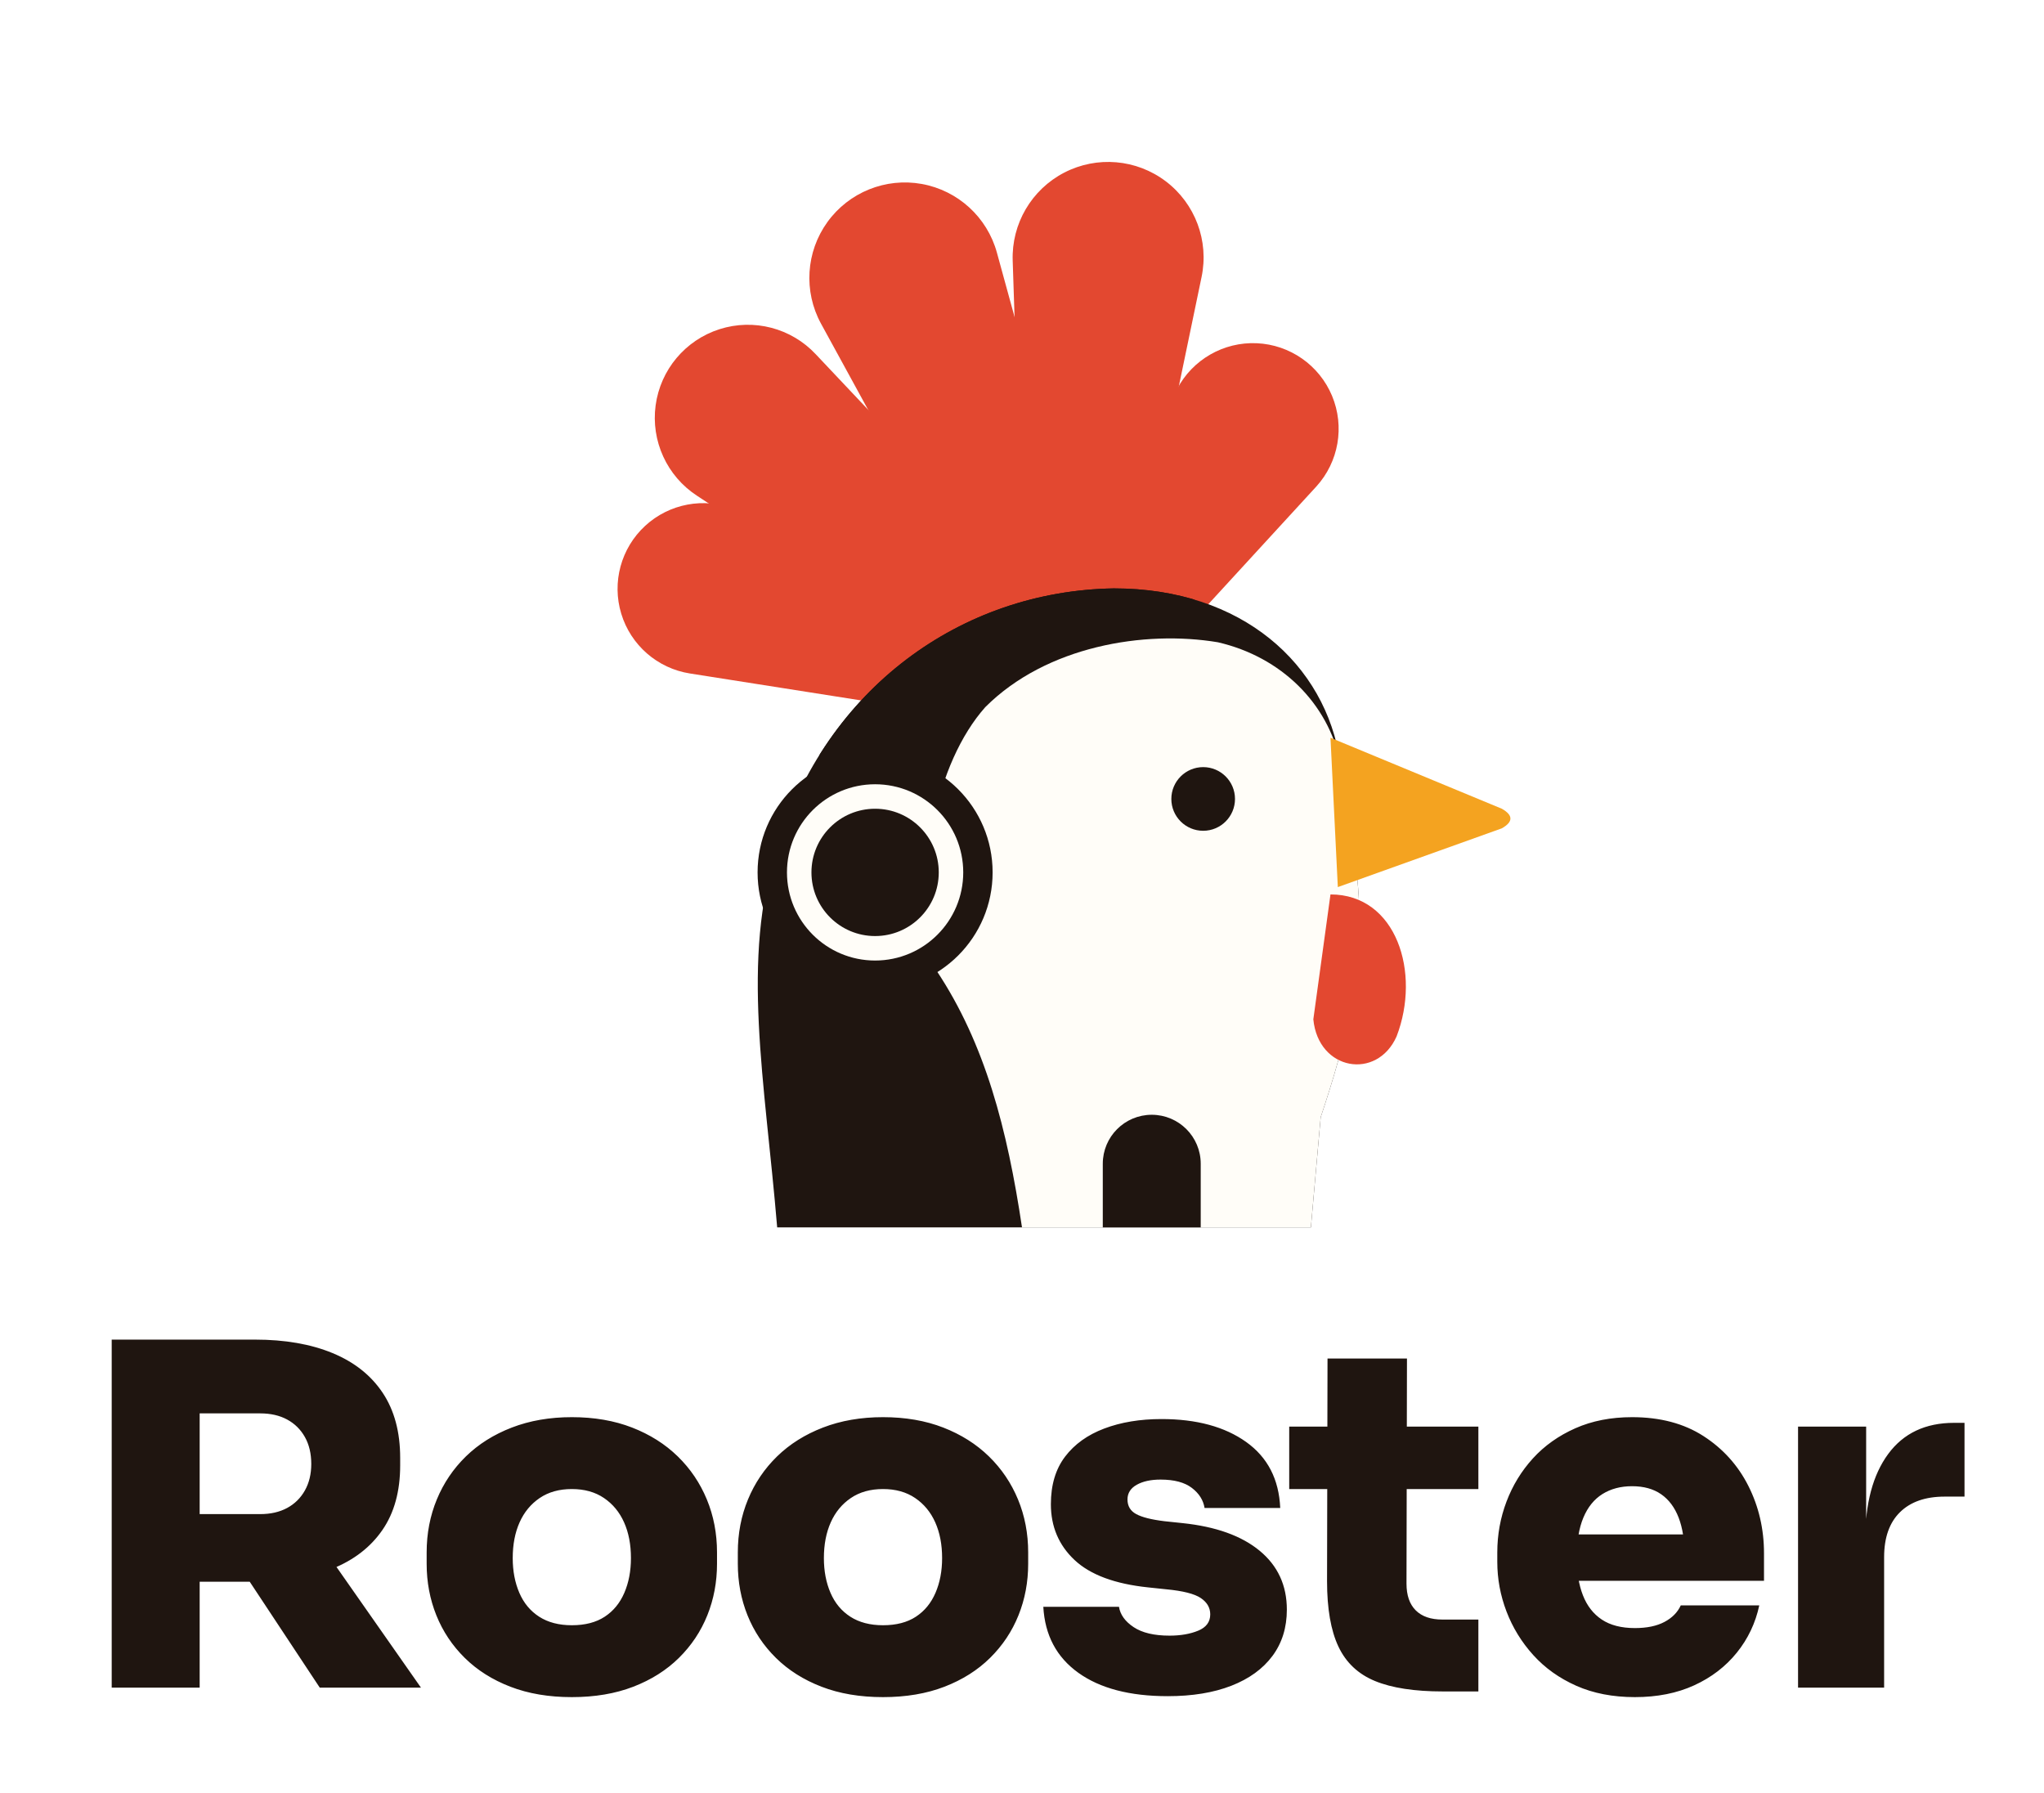
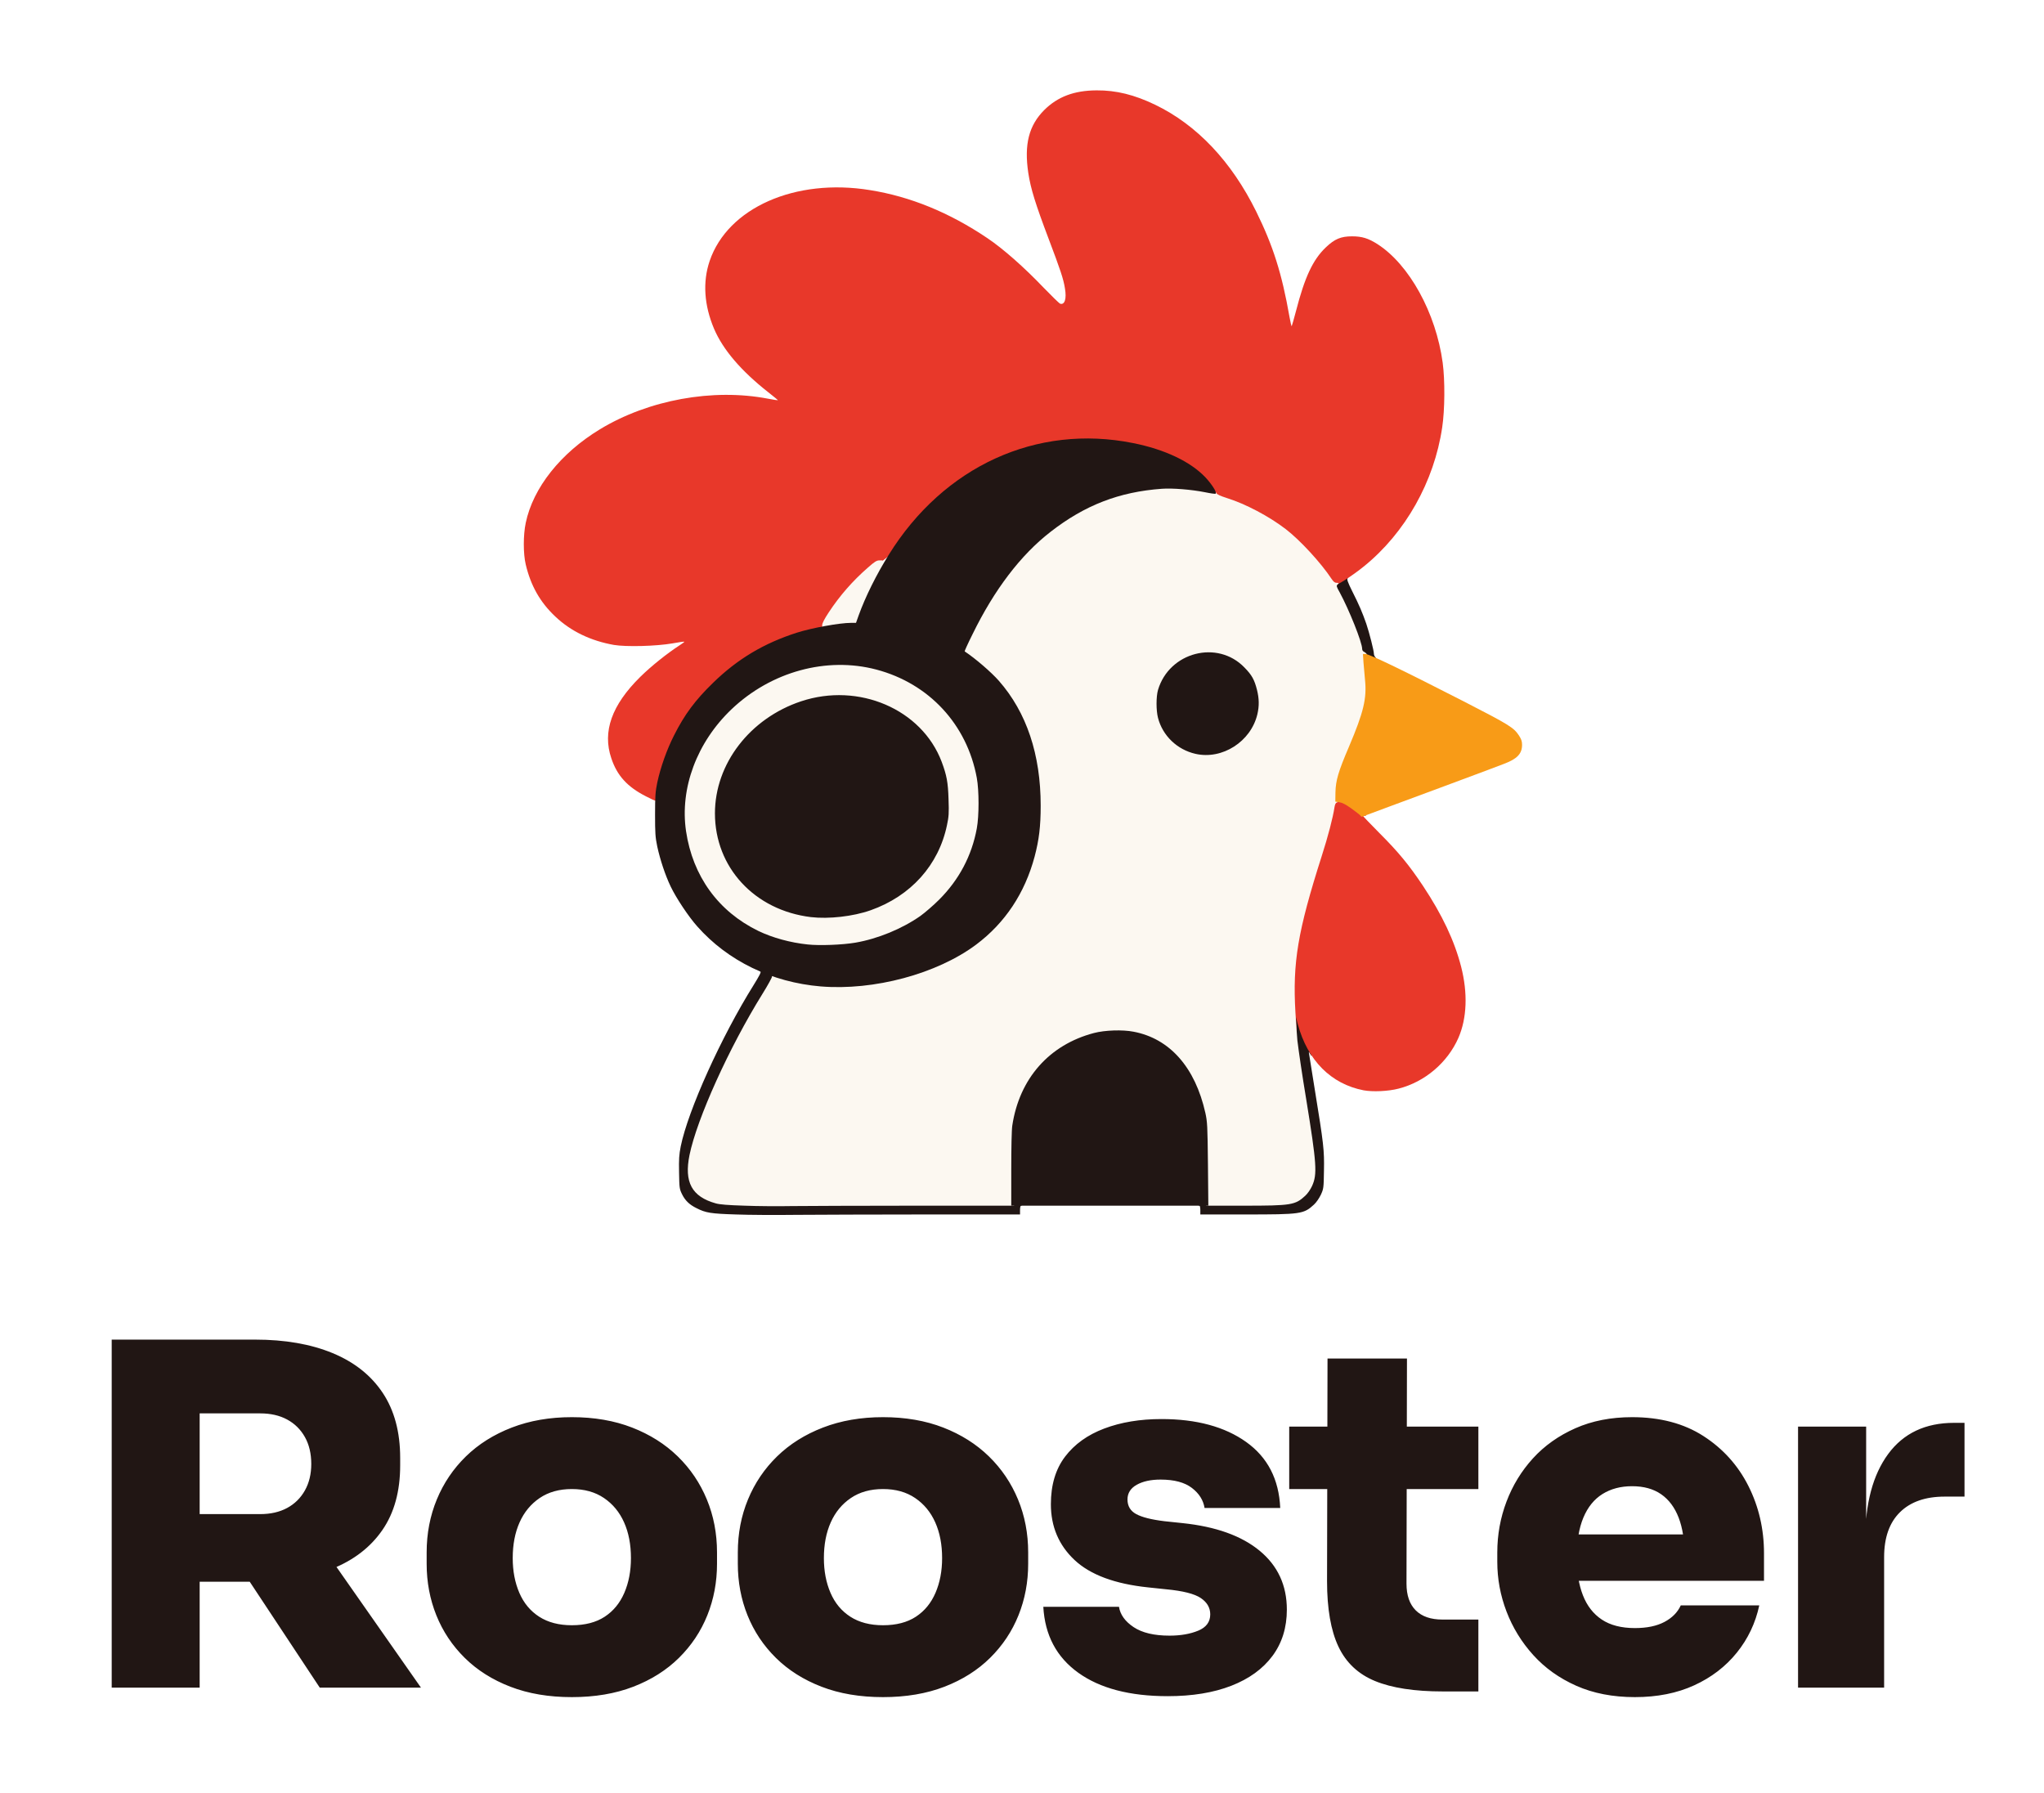
<svg xmlns="http://www.w3.org/2000/svg" viewBox="-24 -24 639.485 560.877">
-   <g transform="translate(138.72 0) scale(0.38298) translate(-90 0)">
-     <g fill="#E34830">
-       <path d="M566.5 524.3 L740.5 334.7 A70 70 0 1 0 626.7 255.1 L508.1 483.4 A36 36 0 0 0 566.5 524.3 Z" />
-       <path d="M575.2 507.3 L646.7 163.6 A78 78 0 1 0 492.4 150.3 L504.0 501.2 A36 36 0 0 0 575.2 507.3 Z" />
-       <path d="M574.7 490.5 L479.5 143.7 A78 78 0 1 0 335.8 201.7 L508.4 517.3 A36 36 0 0 0 574.7 490.5 Z" />
-       <path d="M566.2 475.3 L331.5 226.7 A76 76 0 1 0 234.5 342.3 L520.2 530.1 A36 36 0 0 0 566.2 475.3 Z" />
-       <path d="M553.2 466.5 L265.2 353.2 A70 70 0 1 0 228.7 487.5 L534.4 535.6 A36 36 0 0 0 553.2 466.5 Z" />
-     </g>
-     <path d="M300 940 C 290 820 270 720 300 630 C 340 500 450 420 575 418 C 680 418 748 480 760 560 L 772 640 C 784 720 764 790 744 850 L 736 940 Z" fill="#1F1510" />
-     <path d="M500 940 C 488 860 470 790 430 730 C 410 650 430 560 470 515 C 520 465 600 452 660 462 C 712 474 750 512 760 560 L 772 640 C 784 720 764 790 744 850 L 736 940 Z" fill="#FFFDF8" />
-     <clipPath id="band8">
-       <path d="M300 940 C 290 820 270 720 300 630 C 340 500 450 420 575 418 C 680 418 748 480 760 560 L 772 640 C 784 720 764 790 744 850 L 736 940 Z" />
-     </clipPath>
-     <path d="M360 560 C 380 470 480 405 640 400" fill="none" stroke="#1F1510" stroke-width="64" clip-path="url(#band8)" />
-     <circle cx="380" cy="650" r="96" fill="#1F1510" />
-     <circle cx="380" cy="650" r="62" fill="none" stroke="#FFFDF8" stroke-width="20" />
-     <path d="M566 940 V888 A40 40 0 0 1 646 888 V940 Z" fill="#1F1510" />
-     <g fill="#1F1510">
-       <circle cx="648" cy="590" r="26" />
-     </g>
-     <path d="M752 540 L892 598 Q906 606 892 614 L758 662 Z" fill="#F4A320" />
-     <path d="M752 668 C 806 668 826 732 806 784 C 790 820 742 812 738 770 Z" fill="#E34830" />
+   <g transform="translate(135.56 0) scale(0.40377) translate(-98.006 -28.5196)">
+     <path d="M273.0 910.1 C253.8 909.5 249.7 908.9 242.5 905.2 C237.0 902.5 233.7 899.3 231.3 894.4 C229.3 890.3 229.2 889.5 229.0 877.6 C228.8 867.2 229.0 863.9 230.3 857.3 C236.0 829.4 261.6 772.6 286.8 732.3 C291.2 725.2 292.7 722.3 292.1 721.8 C290.6 720.8 296.9 721.8 300.0 723.1 C302.3 724.1 302.9 724.8 302.9 726.3 C302.9 727.4 299.7 733.3 295.1 740.8 C263.5 791.7 235.5 858.3 237.5 878.0 C238.4 887.0 243.0 893.2 252.0 897.4 C261.9 902.1 258.2 901.9 382.0 901.8 C459.9 901.8 494.7 902.0 494.7 902.5 C494.7 903.0 494.4 903.3 494.0 903.3 C493.5 903.3 493.2 904.9 493.2 906.7 L493.2 910.1 L420.9 910.1 C381.1 910.1 335.6 910.3 319.9 910.4 C304.1 910.6 283.0 910.5 273.0 910.1 Z M632.9 906.7 C632.9 904.9 632.6 903.3 632.2 903.3 C631.8 903.3 631.4 903.0 631.4 902.6 C631.4 902.1 642.4 901.8 663.0 901.8 C702.0 901.8 704.8 901.4 712.6 894.2 C717.1 890.1 720.0 883.4 720.4 876.1 C720.7 870.0 719.1 857.3 713.4 822.1 C707.7 787.3 705.4 769.6 705.4 760.0 C705.4 756.3 705.6 756.0 707.3 756.0 C708.8 756.0 709.2 756.5 709.6 759.2 C710.4 763.6 713.3 772.0 716.0 777.4 C717.2 779.9 718.4 783.1 718.7 784.6 L719.1 787.4 L717.9 785.5 C717.0 784.0 716.8 783.9 717.1 785.1 C717.3 786.0 717.6 788.0 717.8 789.7 C718.1 791.3 719.8 802.0 721.6 813.4 C728.5 855.7 729.0 860.4 728.7 876.0 C728.5 889.7 728.4 890.2 726.3 894.8 C725.0 897.5 722.8 900.8 720.9 902.5 C713.0 909.8 710.7 910.1 667.9 910.1 L632.9 910.1 L632.9 906.7 Z M761.1 477.3 C757.8 475.6 756.8 474.7 756.8 473.4 C756.8 468.3 746.7 443.1 739.2 429.5 C737.7 426.6 736.4 423.6 736.4 422.9 C736.4 421.3 743.9 416.2 746.3 416.2 C747.6 416.2 747.7 416.4 747.0 417.2 C746.4 418.0 747.1 420.2 750.6 427.2 C756.0 437.9 758.5 443.8 761.5 452.4 C763.9 459.5 767.4 473.3 767.4 475.7 C767.4 476.5 767.9 477.8 768.6 478.4 C770.7 480.5 766.0 479.8 761.1 477.3 Z" fill="#211614" />
+     <path d="M759.4 813.9 C734.2 809.0 716.0 790.8 708.4 762.6 L707.0 757.2 L707.3 763.1 C707.5 766.4 707.5 768.9 707.3 768.8 C707.2 768.6 706.5 766.1 705.8 763.2 C703.8 754.7 703.0 737.9 703.9 723.7 C705.7 696.2 710.2 675.6 724.9 629.5 C729.6 614.7 732.9 602.2 734.7 592.1 L735.3 588.7 L740.3 588.5 L745.2 588.3 L751.3 592.7 C761.4 600.0 762.7 601.2 760.2 601.2 C759.6 601.2 759.1 601.4 759.1 601.5 C759.1 601.7 764.8 607.6 771.7 614.6 C786.5 629.4 794.7 639.4 805.5 655.6 C820.4 678.1 829.8 698.0 835.0 718.2 C840.2 738.6 839.5 758.0 832.9 773.2 C824.5 792.4 806.9 807.4 786.5 812.6 C778.5 814.7 766.4 815.2 759.4 813.9 Z M203.5 586.2 C188.9 578.8 181.0 570.1 176.5 556.6 C169.5 536.0 176.8 515.4 198.9 493.6 C207.3 485.3 219.7 475.4 229.4 469.1 C231.6 467.7 233.3 466.4 233.1 466.3 C233.0 466.1 228.8 466.7 223.9 467.6 C211.3 469.8 188.1 470.4 178.5 468.8 C160.5 465.6 145.1 458.2 133.1 446.8 C121.3 435.7 114.1 422.9 110.2 406.5 C108.2 398.1 108.2 383.7 110.2 374.2 C115.9 347.0 137.2 320.2 167.7 301.7 C205.3 278.9 255.2 269.8 297.9 278.0 C302.0 278.8 305.5 279.3 305.6 279.2 C305.7 279.1 302.3 276.3 298.1 273.0 C277.0 256.4 263.0 240.0 256.1 223.8 C248.4 205.6 247.2 187.5 252.7 171.3 C266.7 130.1 319.1 106.9 377.0 116.4 C408.3 121.4 438.5 133.8 467.9 153.6 C480.1 161.8 496.4 176.2 511.3 191.8 C517.7 198.4 523.5 204.1 524.3 204.4 C527.8 205.5 529.4 200.6 528.0 192.6 C526.9 185.3 524.4 178.0 515.5 154.5 C505.0 126.7 501.5 115.4 499.6 103.1 C496.3 81.0 500.0 66.3 512.0 54.3 C522.4 44.0 535.1 39.2 552.5 39.1 C567.7 39.0 581.8 42.5 597.8 50.2 C630.2 65.8 657.0 94.1 676.2 133.0 C689.3 159.6 696.1 181.0 702.0 214.7 C702.7 218.8 703.5 222.0 703.7 221.8 C703.9 221.5 705.4 216.3 707.0 210.2 C713.8 183.8 720.1 170.3 730.2 160.7 C736.9 154.3 741.8 152.2 750.4 152.2 C758.2 152.2 763.0 153.7 770.1 158.2 C794.8 174.0 815.5 211.6 820.7 250.2 C822.5 263.7 822.4 286.5 820.3 300.3 C814.1 342.3 791.7 382.0 759.7 407.9 C750.7 415.2 738.6 423.0 736.1 423.0 C734.9 423.0 733.7 422.0 732.2 419.8 C724.1 407.4 707.8 389.7 696.8 381.3 C683.7 371.3 665.6 361.8 651.4 357.3 L643.8 354.9 L641.8 350.8 C639.0 345.2 630.2 336.2 622.9 331.5 C599.7 316.6 561.4 308.6 529.6 312.0 C478.4 317.4 432.0 345.9 399.9 391.6 C397.8 394.5 395.9 397.0 395.5 397.2 C393.2 398.1 379.1 409.6 372.8 415.5 C361.1 426.6 347.3 444.0 341.9 454.5 C341.1 456.0 339.8 457.1 338.5 457.4 C312.0 463.4 291.5 472.8 270.8 488.6 C259.8 496.9 244.2 513.7 235.6 526.4 C230.2 534.5 222.5 550.4 219.2 560.4 C216.0 570.0 213.0 583.3 213.0 587.5 C213.0 590.7 211.9 590.5 203.5 586.2 Z" fill="#E8382A" />
+     <path d="M279.8 903.3 C266.9 902.9 260.5 902.4 257.4 901.5 C238.9 896.3 232.8 885.1 237.1 864.0 C242.9 835.9 267.7 780.9 293.6 739.2 C297.9 732.3 301.2 726.2 301.0 725.8 C300.2 724.5 307.8 725.0 313.5 726.6 C325.6 729.9 337.3 731.4 352.0 731.4 C368.5 731.5 380.1 730.0 396.8 725.8 C429.7 717.7 453.1 705.1 472.1 685.3 C486.7 670.1 496.6 652.4 502.3 631.1 C505.9 617.6 507.0 608.5 507.0 592.9 C507.0 559.6 497.9 529.3 480.9 506.3 C475.6 499.3 462.4 486.2 455.3 481.1 L449.5 477.0 L449.4 472.5 C449.4 468.4 449.9 467.0 455.4 455.9 C486.5 392.8 532.2 355.3 587.7 347.1 C607.4 344.2 644.0 346.8 645.4 351.2 C645.7 352.1 648.2 353.3 653.5 355.0 C667.9 359.5 685.9 369.0 699.0 379.0 C710.1 387.5 726.4 405.2 734.5 417.5 C736.1 419.9 737.1 420.7 738.6 420.7 C740.3 420.7 740.4 420.8 739.3 421.9 C738.2 423.0 738.3 423.5 740.9 428.1 C748.2 441.6 758.3 466.8 758.3 471.9 C758.3 473.0 759.0 473.9 760.2 474.4 C761.2 474.9 762.2 476.1 762.4 477.3 C763.5 482.4 764.3 489.8 764.8 497.4 C765.8 513.8 763.1 525.0 751.8 551.4 C745.2 567.0 742.4 575.3 740.9 584.7 C740.2 589.1 739.7 590.6 738.7 590.9 C737.8 591.1 737.2 592.3 736.8 594.9 C735.7 602.3 731.9 617.1 726.9 632.6 C708.4 690.6 704.3 714.8 706.6 753.7 C707.2 763.5 707.9 773.2 708.1 775.3 C709.3 784.9 711.8 802.0 714.9 820.6 C723.1 871.0 723.6 878.9 719.5 888.0 C718.2 890.8 716.0 894.0 714.1 895.7 C706.4 902.8 703.3 903.3 666.7 903.3 L637.5 903.3 L637.3 888.8 C637.0 850.4 636.8 845.6 635.3 836.9 C631.9 817.5 624.0 800.8 612.6 789.0 C591.9 767.4 563.0 763.7 533.9 778.8 C512.4 790.0 497.9 808.5 491.1 833.6 C489.1 841.0 489.1 841.2 488.8 872.2 L488.6 903.3 L411.8 903.3 C369.5 903.3 326.6 903.5 316.5 903.6 C306.3 903.8 289.8 903.7 279.8 903.3 Z M329.3 703.1 C281.9 699.5 244.2 668.9 234.3 625.8 C225.3 586.6 236.4 547.7 264.7 519.2 C283.5 500.3 306.2 488.5 332.7 483.7 C341.8 482.1 363.5 481.9 372.7 483.3 C389.0 485.9 408.1 493.8 420.7 503.1 C433.5 512.5 445.0 526.1 452.2 540.3 C455.8 547.6 460.4 561.6 461.9 570.6 C463.9 582.2 463.8 602.9 461.6 613.9 C455.9 642.8 440.1 666.1 414.9 683.0 C397.6 694.5 376.7 701.4 354.2 703.1 C343.1 704.0 341.0 704.0 329.3 703.1 Z M360.6 676.3 C405.2 667.1 435.9 632.4 436.0 591.4 C436.0 555.9 413.6 525.4 379.3 514.3 C365.3 509.8 353.1 508.8 339.8 511.0 C300.0 517.7 266.8 549.3 260.2 586.9 C254.4 619.7 272.0 653.2 303.3 668.7 C312.4 673.2 322.2 676.1 334.2 677.8 C338.7 678.4 354.8 677.6 360.6 676.3 Z M644.2 551.0 C661.7 546.8 676.0 530.0 676.0 513.5 C676.0 501.1 667.0 486.9 655.6 481.1 C650.7 478.7 643.2 476.6 638.9 476.6 C630.6 476.6 619.5 481.6 612.5 488.6 C606.6 494.5 603.2 500.8 601.5 509.0 C600.5 514.1 600.5 515.2 601.5 520.4 C604.6 535.5 615.9 547.4 630.5 550.9 C636.2 552.3 638.4 552.3 644.2 551.0 Z M339.9 453.5 C339.9 452.0 341.6 448.7 344.9 443.7 C353.5 430.6 363.6 419.1 375.3 408.9 C380.5 404.3 382.1 403.3 384.2 403.3 L386.7 403.3 L386.7 407.6 C386.7 411.4 386.1 413.1 381.4 422.6 C378.5 428.4 374.3 437.8 372.1 443.4 L368.1 453.5 L362.1 454.0 C358.8 454.3 352.5 454.7 348.0 455.1 L339.9 455.7 L339.9 453.5 Z" fill="#FCF8F1" />
+     <path d="M756.9 601.0 C756.5 600.4 753.3 598.0 749.9 595.5 C745.6 592.4 742.8 591.0 740.6 590.7 L737.5 590.2 L737.6 583.1 C737.8 573.8 739.8 567.0 748.1 547.6 C759.4 521.0 762.0 510.2 760.5 495.8 C760.1 491.7 759.6 485.5 759.3 482.1 L758.9 475.8 L760.8 475.8 C763.8 475.8 791.2 489.1 837.1 512.6 C872.3 530.7 875.7 532.8 879.8 539.0 C881.6 541.8 882.2 543.4 882.2 546.2 C882.2 553.1 878.4 557.1 868.3 560.9 C865.4 562.0 858.7 564.5 853.5 566.5 C848.3 568.4 834.2 573.7 822.1 578.2 C810.1 582.6 790.8 589.8 779.2 594.1 C767.7 598.4 758.1 602.0 758.0 602.0 C757.8 602.0 757.4 601.5 756.9 601.0 Z" fill="#F89B17" />
+     <path d="M486.4 875.0 C486.4 858.5 486.7 844.3 487.2 841.2 C492.7 804.8 515.8 778.6 550.5 769.5 C558.9 767.3 572.6 766.8 581.2 768.5 C609.2 773.8 628.9 796.1 636.8 831.4 C638.3 838.2 638.5 841.3 638.8 871.0 L639.1 903.3 L562.7 903.3 L486.4 903.3 L486.4 875.0 Z M338.7 733.4 C300.9 730.2 266.8 713.7 243.1 686.9 C236.4 679.4 226.8 665.0 222.5 656.0 C218.3 647.2 214.4 635.5 212.1 625.0 C210.6 617.7 210.4 614.7 210.4 600.1 C210.4 585.8 210.7 582.3 212.1 575.5 C214.7 563.4 219.6 549.7 225.1 538.9 C233.3 522.6 241.6 511.5 255.4 498.1 C274.3 479.7 294.7 467.5 320.3 459.3 C332.0 455.6 353.4 451.7 362.2 451.7 L366.1 451.7 L368.2 445.8 C373.5 431.2 381.8 414.5 391.5 398.9 C434.1 330.3 506.1 297.4 580.8 312.4 C605.4 317.3 625.1 326.7 636.7 338.8 C641.7 344.1 645.9 350.6 644.8 351.6 C644.6 351.9 640.9 351.4 636.6 350.5 C626.0 348.4 611.4 347.2 603.1 347.8 C570.0 350.2 543.4 360.5 516.8 381.2 C493.6 399.2 473.2 426.1 456.4 460.5 C452.8 467.7 450.1 473.7 450.3 473.8 C458.6 479.3 470.8 489.8 476.8 496.6 C498.3 521.1 509.2 553.7 509.2 593.3 C509.2 609.6 507.9 619.9 504.5 632.8 C496.9 661.2 481.6 684.2 459.2 701.0 C428.8 723.7 380.0 736.8 338.7 733.4 Z M365.6 699.5 C383.0 696.5 401.7 688.8 416.0 678.8 C419.6 676.2 426.2 670.5 430.5 666.2 C445.9 650.8 455.8 632.2 459.7 611.0 C461.5 601.3 461.5 581.6 459.7 571.8 C452.1 530.4 422.7 498.7 381.9 487.9 C343.3 477.7 300.3 489.5 269.7 518.6 C242.8 544.2 229.5 579.8 234.4 613.1 C239.6 648.0 259.4 675.3 290.4 690.4 C301.4 695.7 315.2 699.5 328.7 700.9 C337.9 701.9 355.6 701.2 365.6 699.5 Z M331.2 679.7 C287.5 674.4 256.8 641.2 256.8 599.3 C256.8 560.9 283.9 525.7 323.5 512.5 C368.2 497.6 417.1 518.6 432.5 559.4 C436.4 569.9 437.4 575.2 437.8 588.4 C438.2 599.1 438.0 601.9 436.6 608.4 C430.2 639.3 408.6 663.4 377.4 674.4 C363.8 679.2 345.0 681.3 331.2 679.7 Z M629.2 553.2 C615.0 550.0 603.7 539.2 600.1 525.3 C598.6 519.5 598.6 509.0 600.1 503.7 C608.8 474.3 646.2 464.6 667.1 486.3 C672.8 492.1 674.8 495.7 676.8 503.6 C678.5 510.4 678.6 516.1 677.1 522.5 C672.1 543.7 649.9 557.9 629.2 553.2 Z" fill="#211614" />
  </g>
-   <path transform="translate(0.00 504.00) scale(0.14795)" d="M74 0V-736H260V0ZM514 0 309 -310H511L728 0ZM213 -224V-367H388Q421 -367 445.0 -380.0Q469 -393 482.5 -417.0Q496 -441 496 -473Q496 -506 482.5 -530.0Q469 -554 445.0 -567.0Q421 -580 388 -580H213V-736H377Q472 -736 541.0 -707.5Q610 -679 647.0 -623.5Q684 -568 684 -486V-470Q684 -388 646.5 -333.5Q609 -279 540.5 -251.5Q472 -224 377 -224ZM1047 20Q974 20 917.0 -2.0Q860 -24 820.5 -63.0Q781 -102 760.5 -153.0Q740 -204 740 -262V-286Q740 -346 761.5 -398.0Q783 -450 823.0 -489.0Q863 -528 920.0 -550.0Q977 -572 1047 -572Q1118 -572 1174.5 -550.0Q1231 -528 1271.0 -489.0Q1311 -450 1332.5 -398.0Q1354 -346 1354 -286V-262Q1354 -204 1333.5 -153.0Q1313 -102 1273.5 -63.0Q1234 -24 1177.0 -2.0Q1120 20 1047 20ZM1047 -132Q1089 -132 1116.5 -150.0Q1144 -168 1158.0 -200.5Q1172 -233 1172 -274Q1172 -317 1157.5 -349.5Q1143 -382 1115.0 -401.0Q1087 -420 1047 -420Q1007 -420 979.0 -401.0Q951 -382 936.5 -349.5Q922 -317 922 -274Q922 -233 936.0 -200.5Q950 -168 978.0 -150.0Q1006 -132 1047 -132ZM1705 20Q1632 20 1575.0 -2.0Q1518 -24 1478.5 -63.0Q1439 -102 1418.5 -153.0Q1398 -204 1398 -262V-286Q1398 -346 1419.5 -398.0Q1441 -450 1481.0 -489.0Q1521 -528 1578.0 -550.0Q1635 -572 1705 -572Q1776 -572 1832.5 -550.0Q1889 -528 1929.0 -489.0Q1969 -450 1990.5 -398.0Q2012 -346 2012 -286V-262Q2012 -204 1991.5 -153.0Q1971 -102 1931.5 -63.0Q1892 -24 1835.0 -2.0Q1778 20 1705 20ZM1705 -132Q1747 -132 1774.5 -150.0Q1802 -168 1816.0 -200.5Q1830 -233 1830 -274Q1830 -317 1815.5 -349.5Q1801 -382 1773.0 -401.0Q1745 -420 1705 -420Q1665 -420 1637.0 -401.0Q1609 -382 1594.5 -349.5Q1580 -317 1580 -274Q1580 -233 1594.0 -200.5Q1608 -168 1636.0 -150.0Q1664 -132 1705 -132ZM2307 18Q2187 18 2118.0 -31.5Q2049 -81 2044 -171H2204Q2208 -146 2235.0 -128.0Q2262 -110 2311 -110Q2346 -110 2371.5 -120.5Q2397 -131 2397 -155Q2397 -176 2377.0 -189.5Q2357 -203 2304 -208L2266 -212Q2160 -223 2110.0 -270.0Q2060 -317 2060 -388Q2060 -449 2090.0 -488.5Q2120 -528 2173.0 -548.0Q2226 -568 2294 -568Q2405 -568 2473.0 -519.5Q2541 -471 2545 -380H2385Q2381 -405 2358.0 -422.5Q2335 -440 2292 -440Q2261 -440 2241.5 -429.0Q2222 -418 2222 -398Q2222 -377 2240.5 -367.0Q2259 -357 2300 -352L2338 -348Q2444 -337 2501.5 -289.5Q2559 -242 2559 -165Q2559 -108 2528.5 -67.0Q2498 -26 2441.5 -4.0Q2385 18 2307 18ZM2889 8Q2799 8 2745.5 -14.0Q2692 -36 2668.0 -87.0Q2644 -138 2644 -225L2645 -696H2813L2812 -220Q2812 -183 2831.5 -163.5Q2851 -144 2888 -144H2964V8ZM2564 -420V-552H2964V-420ZM3295 20Q3225 20 3171.0 -4.0Q3117 -28 3080.0 -69.0Q3043 -110 3023.5 -161.0Q3004 -212 3004 -266V-286Q3004 -342 3023.5 -393.5Q3043 -445 3079.5 -485.0Q3116 -525 3169.0 -548.5Q3222 -572 3289 -572Q3378 -572 3440.0 -532.0Q3502 -492 3535.0 -426.5Q3568 -361 3568 -284V-226H3080V-324H3463L3400 -280Q3400 -327 3387.5 -359.5Q3375 -392 3350.5 -409.0Q3326 -426 3289 -426Q3253 -426 3226.5 -409.5Q3200 -393 3186.0 -359.5Q3172 -326 3172 -275Q3172 -229 3185.0 -195.5Q3198 -162 3225.0 -144.0Q3252 -126 3295 -126Q3333 -126 3357.5 -139.0Q3382 -152 3392 -174H3558Q3546 -118 3510.5 -74.0Q3475 -30 3420.5 -5.0Q3366 20 3295 20ZM3640 0V-552H3784V-312H3782Q3782 -428 3830.5 -494.0Q3879 -560 3970 -560H3992V-404H3950Q3889 -404 3855.5 -371.0Q3822 -338 3822 -276V0Z" fill="#1F1510" />
+   <path transform="translate(0.00 504.00) scale(0.14795)" d="M74 0V-736H260V0ZM514 0 309 -310H511L728 0ZM213 -224V-367H388Q421 -367 445.0 -380.0Q469 -393 482.5 -417.0Q496 -441 496 -473Q496 -506 482.5 -530.0Q469 -554 445.0 -567.0Q421 -580 388 -580H213V-736H377Q472 -736 541.0 -707.5Q610 -679 647.0 -623.5Q684 -568 684 -486V-470Q684 -388 646.5 -333.5Q609 -279 540.5 -251.5Q472 -224 377 -224ZM1047 20Q974 20 917.0 -2.0Q860 -24 820.5 -63.0Q781 -102 760.5 -153.0Q740 -204 740 -262V-286Q740 -346 761.5 -398.0Q783 -450 823.0 -489.0Q863 -528 920.0 -550.0Q977 -572 1047 -572Q1118 -572 1174.5 -550.0Q1231 -528 1271.0 -489.0Q1311 -450 1332.5 -398.0Q1354 -346 1354 -286V-262Q1354 -204 1333.5 -153.0Q1313 -102 1273.5 -63.0Q1234 -24 1177.0 -2.0Q1120 20 1047 20ZM1047 -132Q1089 -132 1116.5 -150.0Q1144 -168 1158.0 -200.5Q1172 -233 1172 -274Q1172 -317 1157.5 -349.5Q1143 -382 1115.0 -401.0Q1087 -420 1047 -420Q1007 -420 979.0 -401.0Q951 -382 936.5 -349.5Q922 -317 922 -274Q922 -233 936.0 -200.5Q950 -168 978.0 -150.0Q1006 -132 1047 -132ZM1705 20Q1632 20 1575.0 -2.0Q1518 -24 1478.5 -63.0Q1439 -102 1418.5 -153.0Q1398 -204 1398 -262V-286Q1398 -346 1419.5 -398.0Q1441 -450 1481.0 -489.0Q1521 -528 1578.0 -550.0Q1635 -572 1705 -572Q1776 -572 1832.5 -550.0Q1889 -528 1929.0 -489.0Q1969 -450 1990.5 -398.0Q2012 -346 2012 -286V-262Q2012 -204 1991.5 -153.0Q1971 -102 1931.5 -63.0Q1892 -24 1835.0 -2.0Q1778 20 1705 20ZM1705 -132Q1747 -132 1774.5 -150.0Q1802 -168 1816.0 -200.5Q1830 -233 1830 -274Q1830 -317 1815.5 -349.5Q1801 -382 1773.0 -401.0Q1745 -420 1705 -420Q1665 -420 1637.0 -401.0Q1609 -382 1594.5 -349.5Q1580 -317 1580 -274Q1580 -233 1594.0 -200.5Q1608 -168 1636.0 -150.0Q1664 -132 1705 -132ZM2307 18Q2187 18 2118.0 -31.5Q2049 -81 2044 -171H2204Q2208 -146 2235.0 -128.0Q2262 -110 2311 -110Q2346 -110 2371.5 -120.5Q2397 -131 2397 -155Q2397 -176 2377.0 -189.5Q2357 -203 2304 -208L2266 -212Q2160 -223 2110.0 -270.0Q2060 -317 2060 -388Q2060 -449 2090.0 -488.5Q2120 -528 2173.0 -548.0Q2226 -568 2294 -568Q2405 -568 2473.0 -519.5Q2541 -471 2545 -380H2385Q2381 -405 2358.0 -422.5Q2335 -440 2292 -440Q2261 -440 2241.5 -429.0Q2222 -418 2222 -398Q2222 -377 2240.5 -367.0Q2259 -357 2300 -352L2338 -348Q2444 -337 2501.5 -289.5Q2559 -242 2559 -165Q2559 -108 2528.5 -67.0Q2498 -26 2441.5 -4.0Q2385 18 2307 18ZM2889 8Q2799 8 2745.5 -14.0Q2692 -36 2668.0 -87.0Q2644 -138 2644 -225L2645 -696H2813L2812 -220Q2812 -183 2831.5 -163.5Q2851 -144 2888 -144H2964V8ZM2564 -420V-552H2964V-420ZM3295 20Q3225 20 3171.0 -4.0Q3117 -28 3080.0 -69.0Q3043 -110 3023.5 -161.0Q3004 -212 3004 -266V-286Q3004 -342 3023.5 -393.5Q3043 -445 3079.5 -485.0Q3116 -525 3169.0 -548.5Q3222 -572 3289 -572Q3378 -572 3440.0 -532.0Q3502 -492 3535.0 -426.5Q3568 -361 3568 -284V-226H3080V-324H3463L3400 -280Q3400 -327 3387.5 -359.5Q3375 -392 3350.5 -409.0Q3326 -426 3289 -426Q3253 -426 3226.5 -409.5Q3200 -393 3186.0 -359.5Q3172 -326 3172 -275Q3172 -229 3185.0 -195.5Q3198 -162 3225.0 -144.0Q3252 -126 3295 -126Q3333 -126 3357.5 -139.0Q3382 -152 3392 -174H3558Q3546 -118 3510.5 -74.0Q3475 -30 3420.5 -5.0Q3366 20 3295 20ZM3640 0V-552H3784V-312H3782Q3782 -428 3830.5 -494.0Q3879 -560 3970 -560H3992V-404H3950Q3889 -404 3855.5 -371.0Q3822 -338 3822 -276V0Z" fill="#211614" />
</svg>
